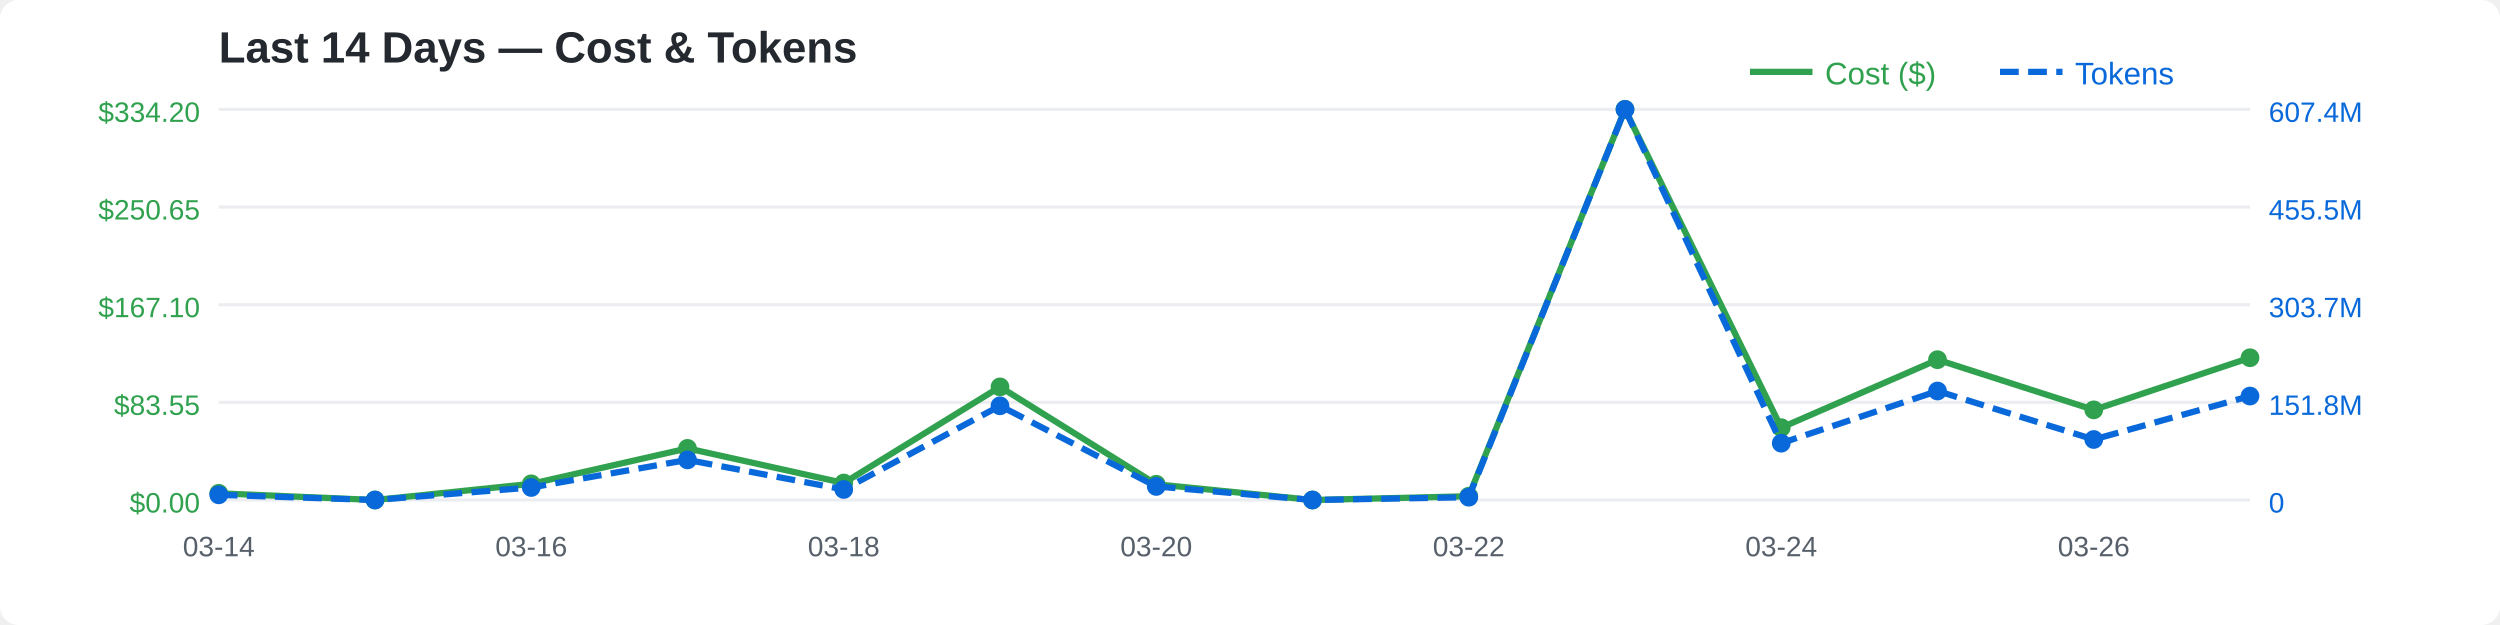
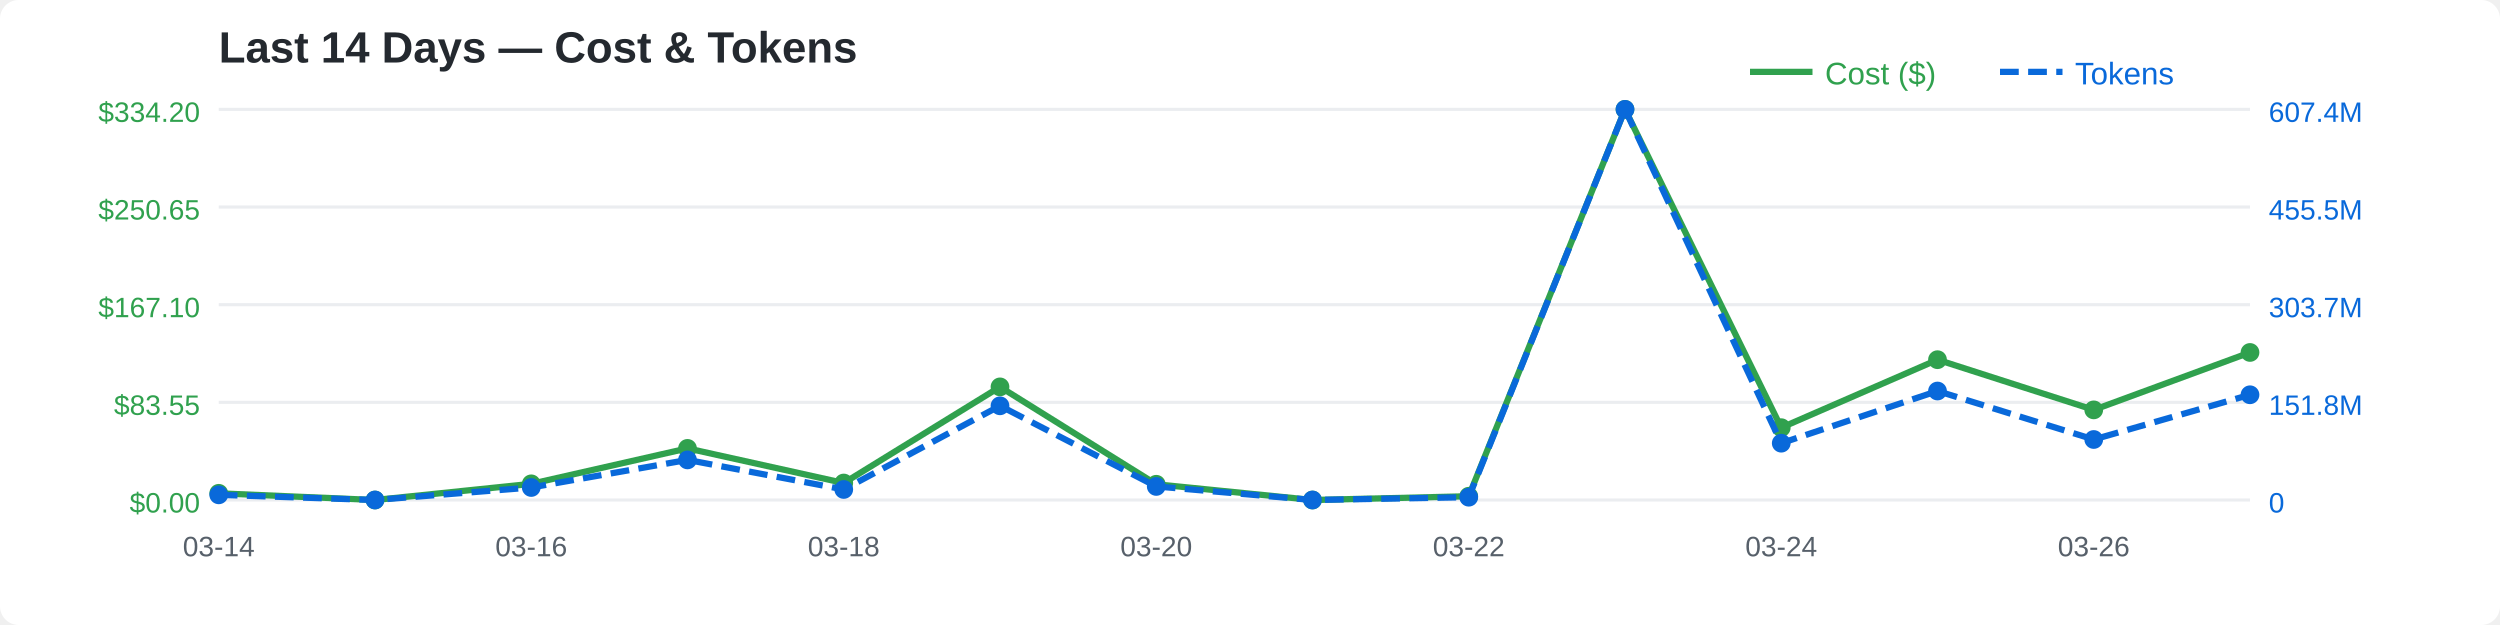
<svg xmlns="http://www.w3.org/2000/svg" width="800" height="200" viewBox="0 0 800 200">
  <rect width="800" height="200" fill="#ffffff" rx="6" />
  <text x="70" y="20" font-family="Arial, sans-serif" font-size="14" fill="#24292f" font-weight="bold">Last 14 Days — Cost &amp; Tokens</text>
  <line x1="70" y1="35.0" x2="720" y2="35.0" stroke="#ebedf0" stroke-width="1" />
  <line x1="70" y1="66.25" x2="720" y2="66.25" stroke="#ebedf0" stroke-width="1" />
  <line x1="70" y1="97.5" x2="720" y2="97.5" stroke="#ebedf0" stroke-width="1" />
  <line x1="70" y1="128.75" x2="720" y2="128.75" stroke="#ebedf0" stroke-width="1" />
  <line x1="70" y1="160.0" x2="720" y2="160.0" stroke="#ebedf0" stroke-width="1" />
  <text x="70.0" y="178" font-family="Arial, sans-serif" font-size="9" fill="#57606a" text-anchor="middle">03-14</text>
  <text x="170.0" y="178" font-family="Arial, sans-serif" font-size="9" fill="#57606a" text-anchor="middle">03-16</text>
  <text x="270.0" y="178" font-family="Arial, sans-serif" font-size="9" fill="#57606a" text-anchor="middle">03-18</text>
  <text x="370.0" y="178" font-family="Arial, sans-serif" font-size="9" fill="#57606a" text-anchor="middle">03-20</text>
  <text x="470.0" y="178" font-family="Arial, sans-serif" font-size="9" fill="#57606a" text-anchor="middle">03-22</text>
  <text x="570.0" y="178" font-family="Arial, sans-serif" font-size="9" fill="#57606a" text-anchor="middle">03-24</text>
  <text x="670.0" y="178" font-family="Arial, sans-serif" font-size="9" fill="#57606a" text-anchor="middle">03-26</text>
  <text x="64" y="39.0" font-family="Arial, sans-serif" font-size="9" fill="#30a14e" text-anchor="end">$334.20</text>
  <text x="64" y="70.25" font-family="Arial, sans-serif" font-size="9" fill="#30a14e" text-anchor="end">$250.65</text>
  <text x="64" y="101.5" font-family="Arial, sans-serif" font-size="9" fill="#30a14e" text-anchor="end">$167.10</text>
  <text x="64" y="132.75" font-family="Arial, sans-serif" font-size="9" fill="#30a14e" text-anchor="end">$83.55</text>
  <text x="64" y="164.0" font-family="Arial, sans-serif" font-size="9" fill="#30a14e" text-anchor="end">$0.00</text>
  <text x="726" y="39.0" font-family="Arial, sans-serif" font-size="9" fill="#0969da">607.4M</text>
  <text x="726" y="70.25" font-family="Arial, sans-serif" font-size="9" fill="#0969da">455.5M</text>
  <text x="726" y="101.5" font-family="Arial, sans-serif" font-size="9" fill="#0969da">303.7M</text>
  <text x="726" y="132.75" font-family="Arial, sans-serif" font-size="9" fill="#0969da">151.8M</text>
  <text x="726" y="164.0" font-family="Arial, sans-serif" font-size="9" fill="#0969da">0</text>
-   <polyline points="70.0,157.86 120.0,160.0 170.0,154.827 220.0,143.482 270.0,154.568 320.0,123.802 370.0,154.966 420.0,160.0 470.0,158.795 520.0,35.0 570.0,136.859 620.0,115.101 670.0,131.16 720.0,114.478" fill="none" stroke="#30a14e" stroke-width="2" />
+   <polyline points="70.0,157.86 120.0,160.0 170.0,154.827 220.0,143.482 270.0,154.568 320.0,123.802 370.0,154.966 420.0,160.0 470.0,158.795 520.0,35.0 570.0,136.859 620.0,115.101 670.0,131.16 720.0,112.785" fill="none" stroke="#30a14e" stroke-width="2" />
  <circle cx="70.0" cy="157.86" r="3" fill="#30a14e">
    </circle>
  <circle cx="120.0" cy="160.0" r="3" fill="#30a14e">
    </circle>
  <circle cx="170.0" cy="154.827" r="3" fill="#30a14e">
    </circle>
  <circle cx="220.0" cy="143.482" r="3" fill="#30a14e">
    </circle>
  <circle cx="270.0" cy="154.568" r="3" fill="#30a14e">
    </circle>
  <circle cx="320.0" cy="123.802" r="3" fill="#30a14e">
    </circle>
  <circle cx="370.0" cy="154.966" r="3" fill="#30a14e">
    </circle>
  <circle cx="420.0" cy="160.0" r="3" fill="#30a14e">
    </circle>
  <circle cx="470.0" cy="158.795" r="3" fill="#30a14e">
    </circle>
  <circle cx="520.0" cy="35.0" r="3" fill="#30a14e">
    </circle>
  <circle cx="570.0" cy="136.859" r="3" fill="#30a14e">
    </circle>
  <circle cx="620.0" cy="115.101" r="3" fill="#30a14e">
    </circle>
  <circle cx="670.0" cy="131.16" r="3" fill="#30a14e">
    </circle>
-   <circle cx="720.0" cy="114.478" r="3" fill="#30a14e">
+   <circle cx="720.0" cy="112.785" r="3" fill="#30a14e">
    </circle>
-   <polyline points="70.0,158.348 120.0,160.0 170.0,155.999 220.0,147.169 270.0,156.63 320.0,129.859 370.0,155.662 420.0,160.0 470.0,159.105 520.0,35.0 570.0,141.82 620.0,125.128 670.0,140.638 720.0,126.737" fill="none" stroke="#0969da" stroke-width="2" stroke-dasharray="6,3" />
+   <polyline points="70.0,158.348 120.0,160.0 170.0,155.999 220.0,147.169 270.0,156.63 320.0,129.859 370.0,155.662 420.0,160.0 470.0,159.105 520.0,35.0 570.0,141.82 620.0,125.128 670.0,140.638 720.0,126.327" fill="none" stroke="#0969da" stroke-width="2" stroke-dasharray="6,3" />
  <circle cx="70.0" cy="158.348" r="3" fill="#0969da">
    </circle>
  <circle cx="120.0" cy="160.0" r="3" fill="#0969da">
    </circle>
  <circle cx="170.0" cy="155.999" r="3" fill="#0969da">
    </circle>
  <circle cx="220.0" cy="147.169" r="3" fill="#0969da">
    </circle>
  <circle cx="270.0" cy="156.63" r="3" fill="#0969da">
    </circle>
  <circle cx="320.0" cy="129.859" r="3" fill="#0969da">
    </circle>
  <circle cx="370.0" cy="155.662" r="3" fill="#0969da">
    </circle>
  <circle cx="420.0" cy="160.0" r="3" fill="#0969da">
    </circle>
  <circle cx="470.0" cy="159.105" r="3" fill="#0969da">
    </circle>
  <circle cx="520.0" cy="35.0" r="3" fill="#0969da">
    </circle>
  <circle cx="570.0" cy="141.82" r="3" fill="#0969da">
    </circle>
  <circle cx="620.0" cy="125.128" r="3" fill="#0969da">
    </circle>
  <circle cx="670.0" cy="140.638" r="3" fill="#0969da">
    </circle>
-   <circle cx="720.0" cy="126.737" r="3" fill="#0969da">
+   <circle cx="720.0" cy="126.327" r="3" fill="#0969da">
    </circle>
  <line x1="560" y1="23" x2="580" y2="23" stroke="#30a14e" stroke-width="2" />
  <text x="584" y="27" font-family="Arial, sans-serif" font-size="10" fill="#30a14e">Cost ($)</text>
  <line x1="640" y1="23" x2="660" y2="23" stroke="#0969da" stroke-width="2" stroke-dasharray="6,3" />
  <text x="664" y="27" font-family="Arial, sans-serif" font-size="10" fill="#0969da">Tokens</text>
</svg>
